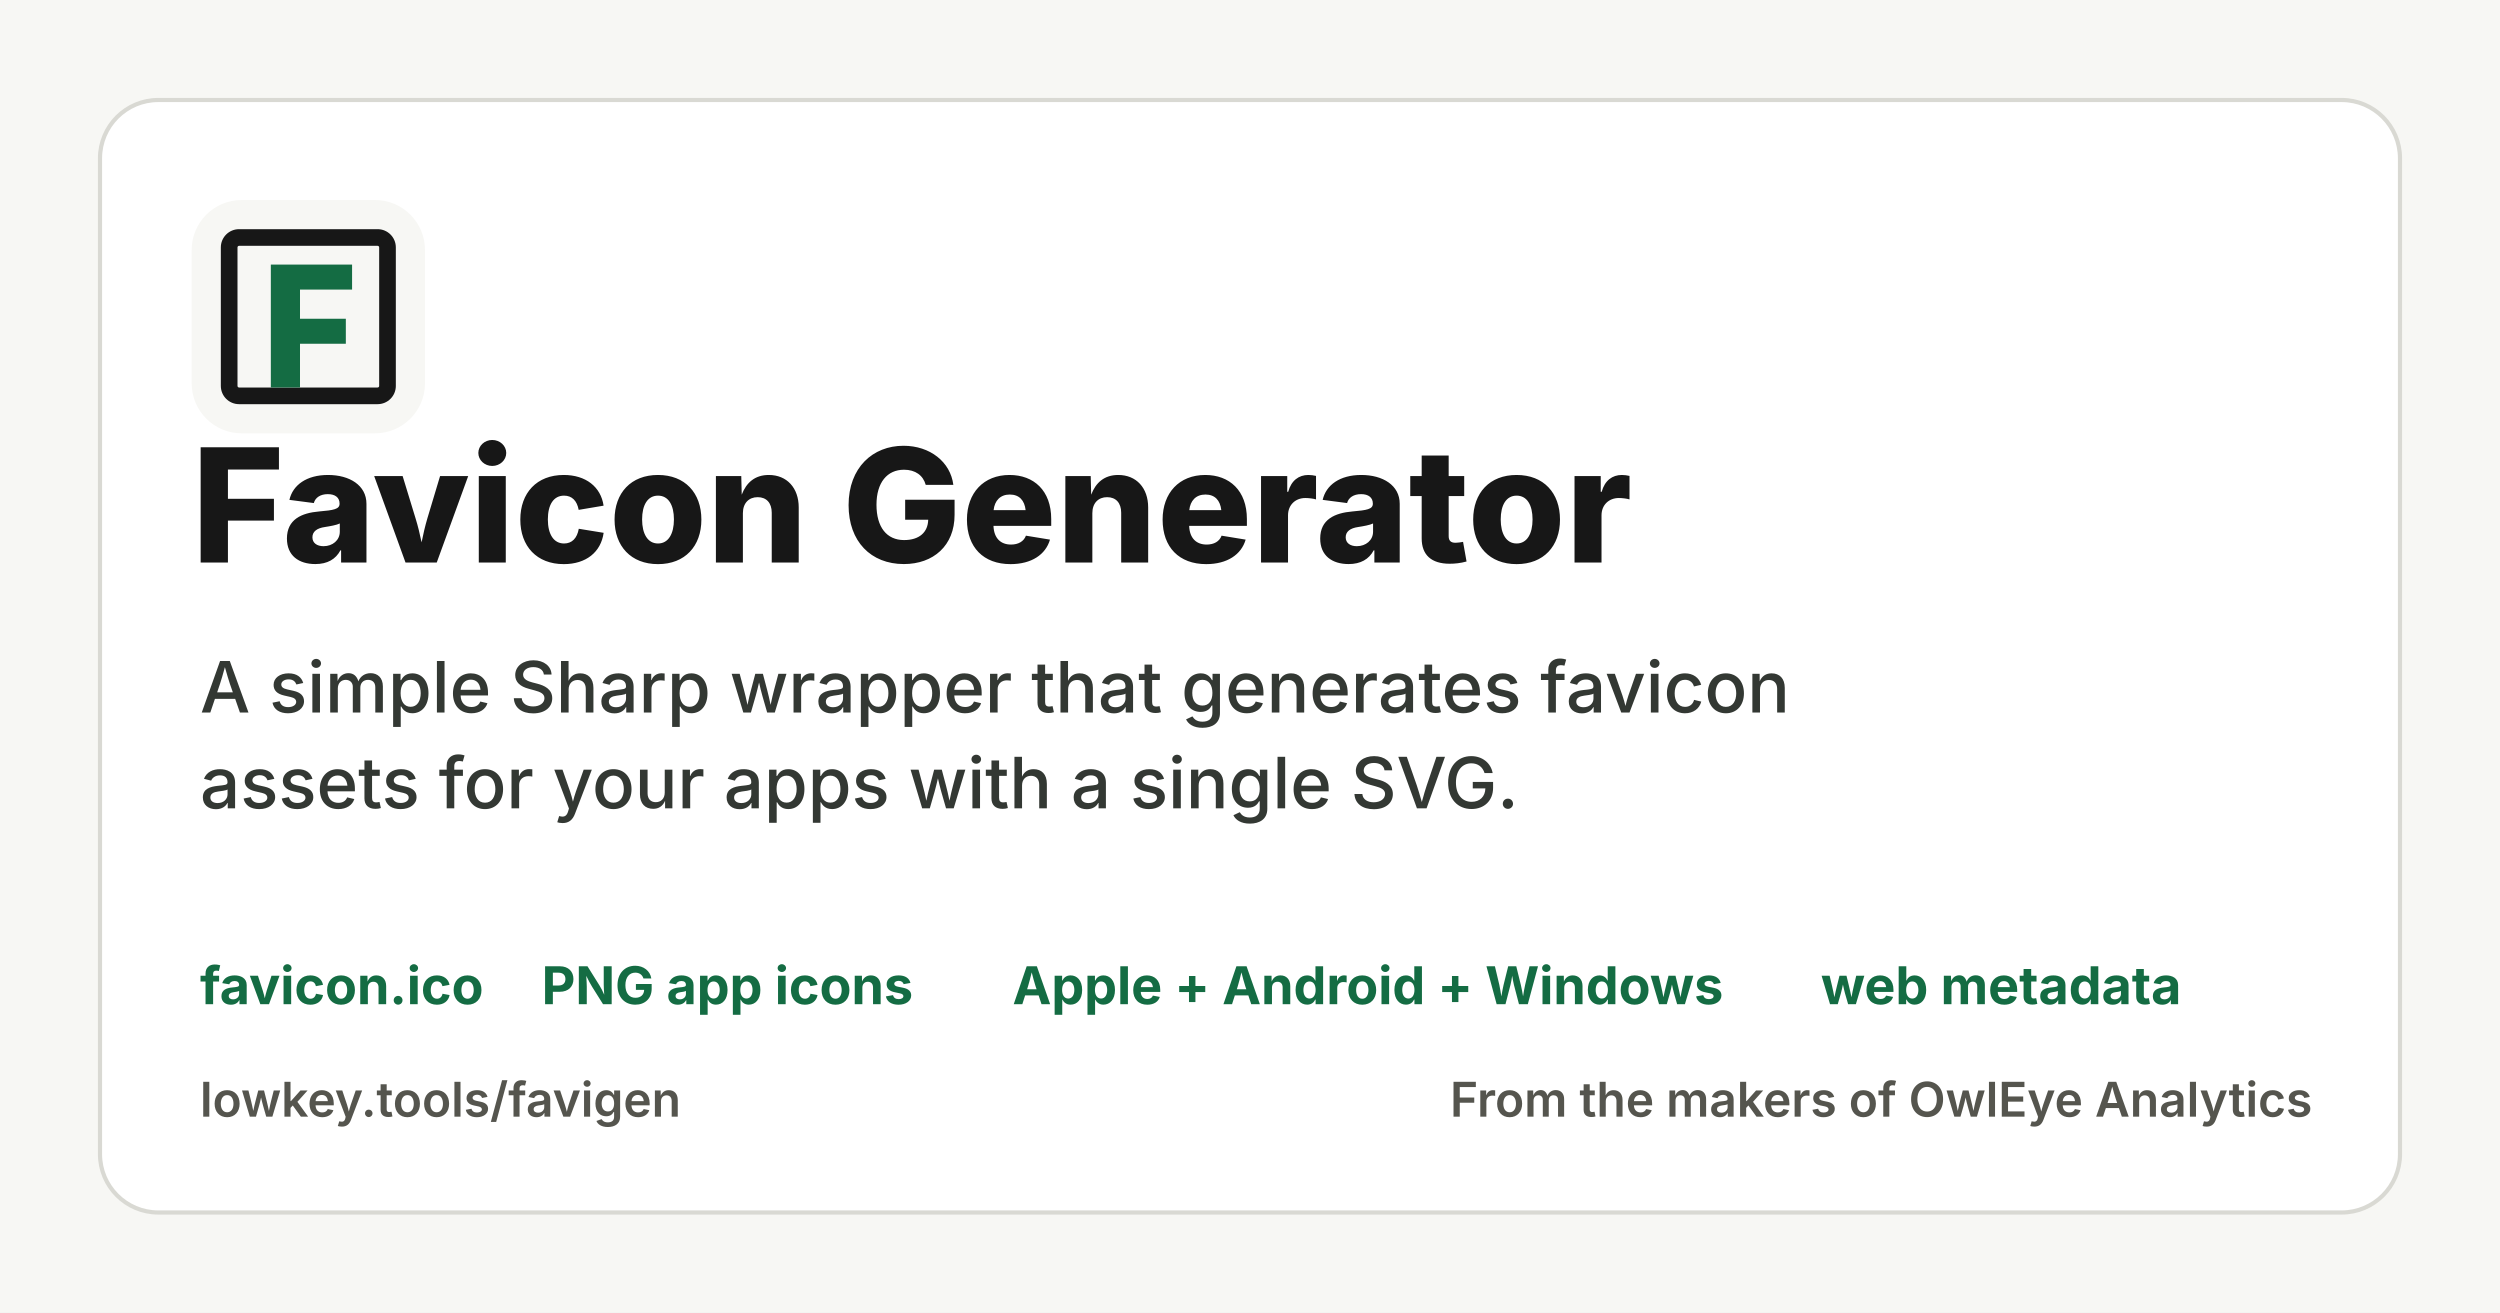
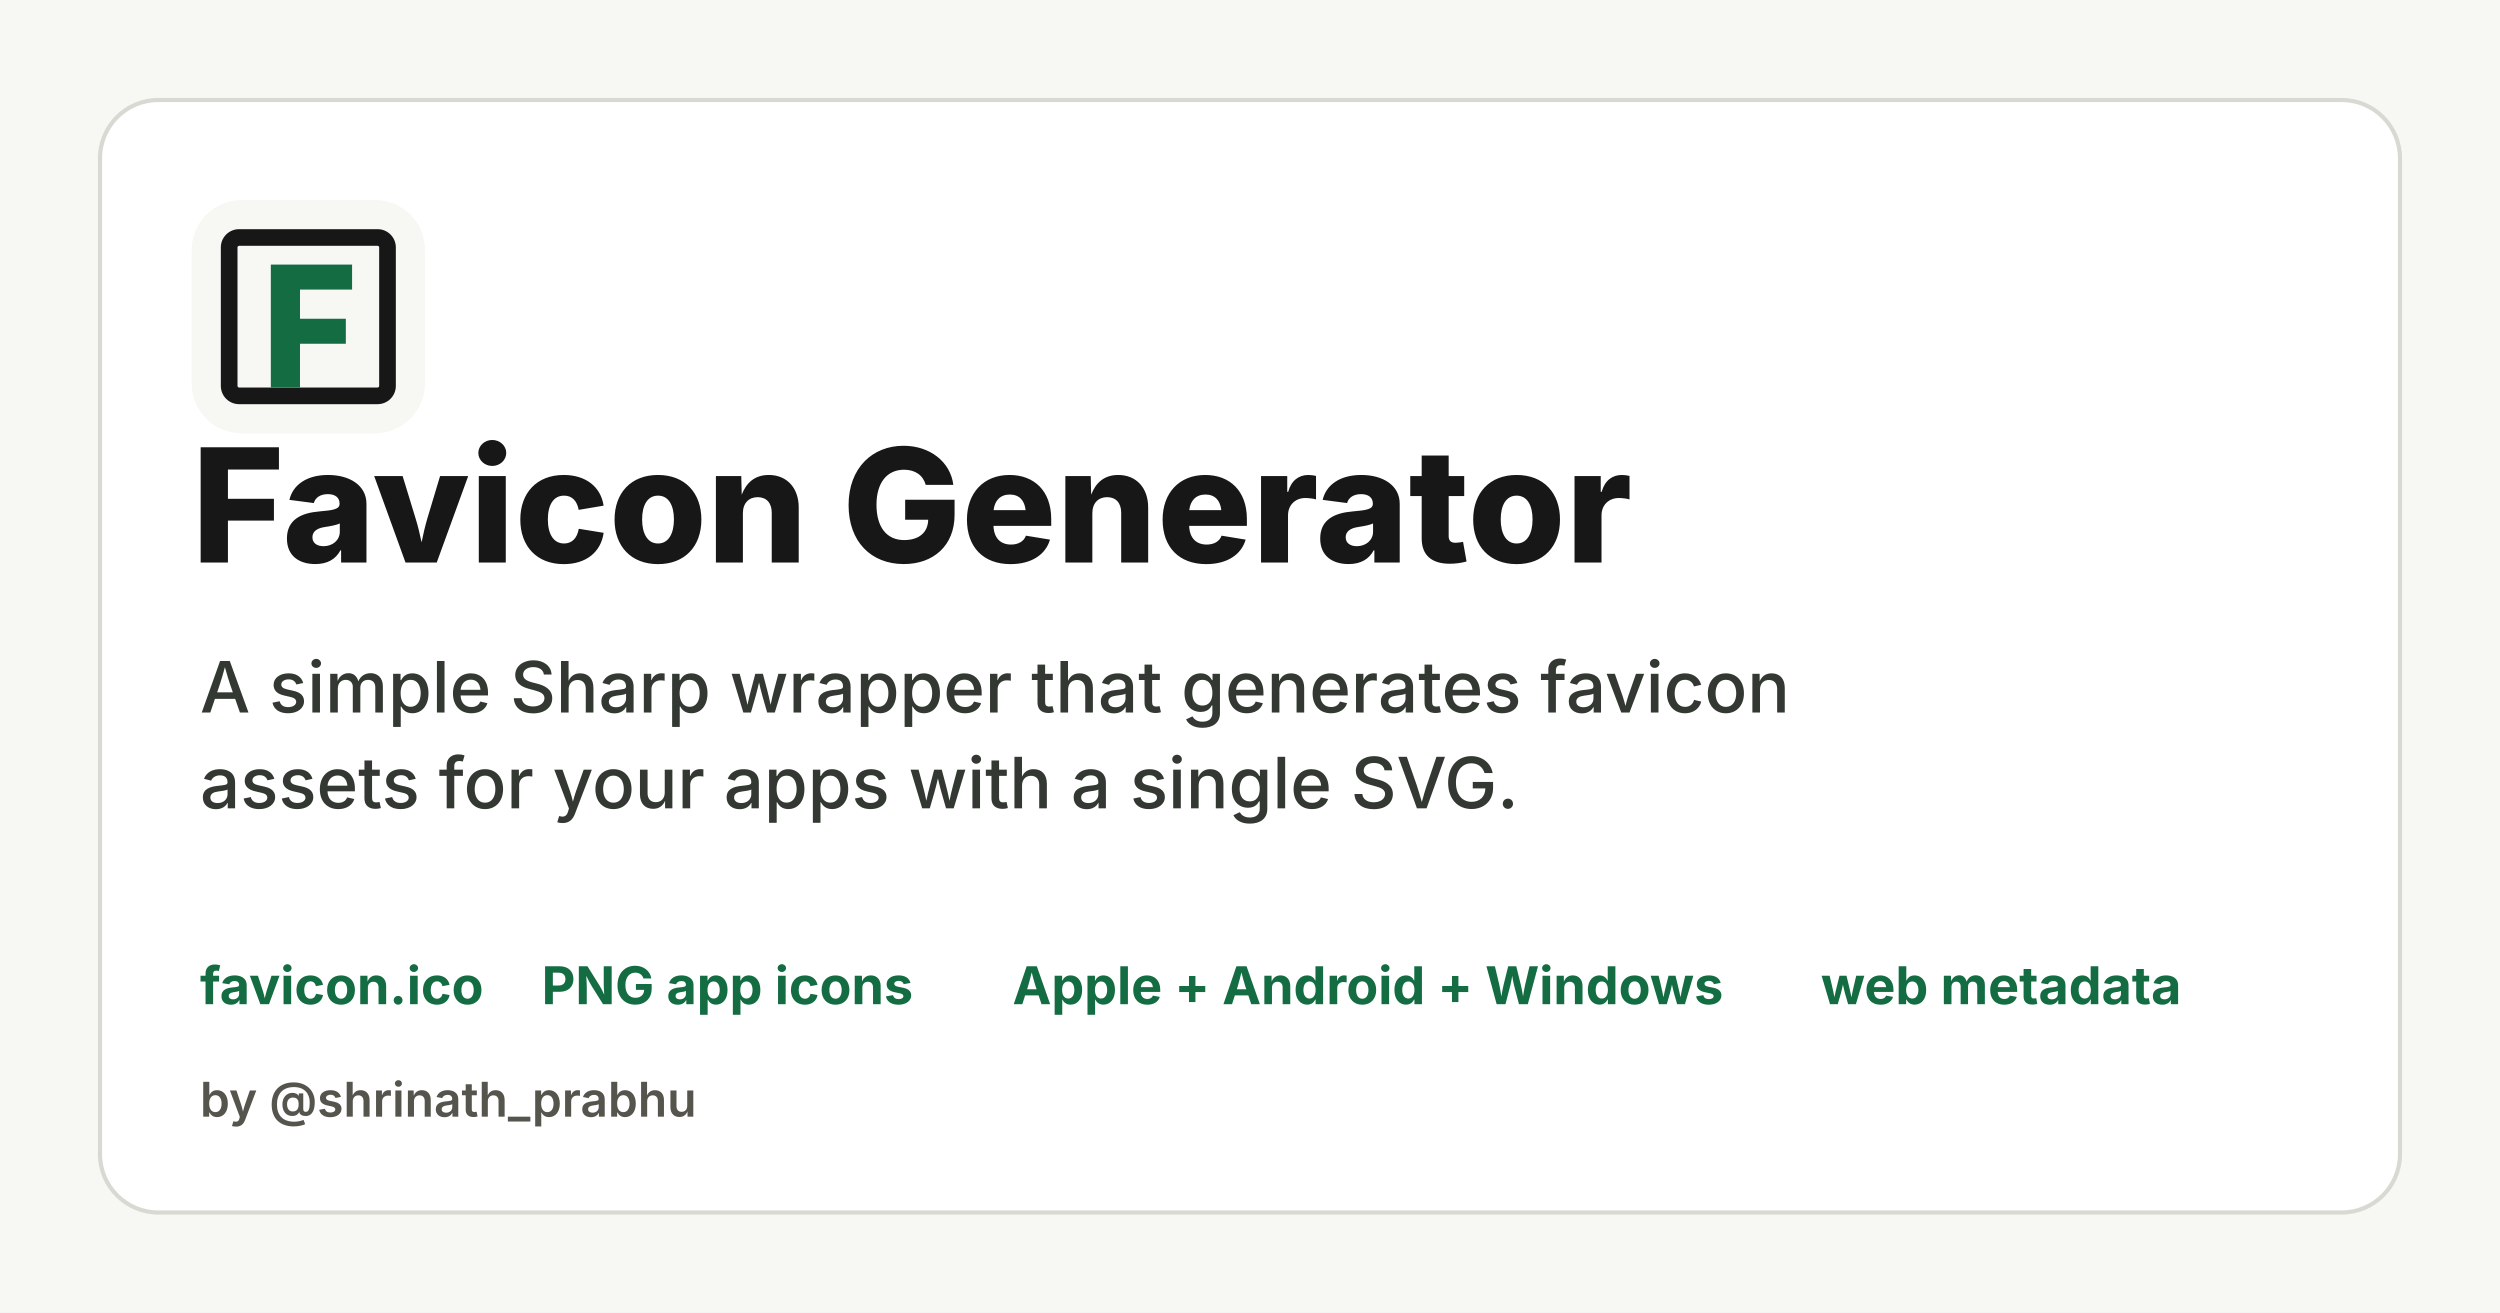
<svg xmlns="http://www.w3.org/2000/svg" viewBox="0 0 1200 630" width="1200" height="630" role="img" aria-labelledby="title desc">
  <rect width="1200" height="630" fill="#f7f7f4" />
  <rect x="48" y="48" width="1104" height="534" rx="28" fill="#ffffff" stroke="#d9d9d3" stroke-width="2" />
  <g transform="translate(92 96)">
    <rect x="0" y="0" width="112" height="112" rx="24" fill="#f7f7f4" />
    <path fill="#171717" d="M89.25 14a8.75 8.75 0 0 1 8.75 8.75v66.5A8.75 8.75 0 0 1 89.25 98h-66.5A8.75 8.75 0 0 1 14 89.25v-66.5A8.75 8.75 0 0 1 22.75 14h66.5Zm0 8h-66.5a.75.75 0 0 0-.75.75v66.5c0 .42.33.75.75.75h66.5c.42 0 .75-.33.75-.75v-66.5a.75.75 0 0 0-.75-.75Z" />
    <path fill="#146c43" d="M38 31h39v12H52v14h22v12H52v21H38V31Z" />
  </g>
  <text x="92" y="270" fill="#171717" font-family="Inter, Arial, sans-serif" font-size="76" font-weight="800" letter-spacing="0">Favicon Generator</text>
  <text x="96" y="342" fill="#333833" font-family="Inter, Arial, sans-serif" font-size="34" font-weight="500" letter-spacing="0">A simple Sharp wrapper that generates favicon</text>
  <text x="96" y="388" fill="#333833" font-family="Inter, Arial, sans-serif" font-size="34" font-weight="500" letter-spacing="0">assets for your apps with a single SVG.</text>
  <g fill="#146c43" font-family="Inter, Arial, sans-serif" font-size="25" font-weight="700" letter-spacing="0">
    <text x="96" y="482">favicon.ico</text>
    <text x="260" y="482">PNG app icons</text>
    <text x="486" y="482">Apple + Android + Windows</text>
    <text x="874" y="482">web metadata</text>
  </g>
-   <text x="96" y="536" fill="#55554e" font-family="Inter, Arial, sans-serif" font-size="23" font-weight="600" letter-spacing="0">lowkey.tools/favigen</text>
-   <text x="696" y="536" fill="#55554e" font-family="Inter, Arial, sans-serif" font-size="23" font-weight="600" letter-spacing="0">From the makers of OwlEye Analytics</text>
+   <text x="96" y="536" fill="#55554e" font-family="Inter, Arial, sans-serif" font-size="23" font-weight="600" letter-spacing="0">by @shrinath_prabhu</text>
</svg>
